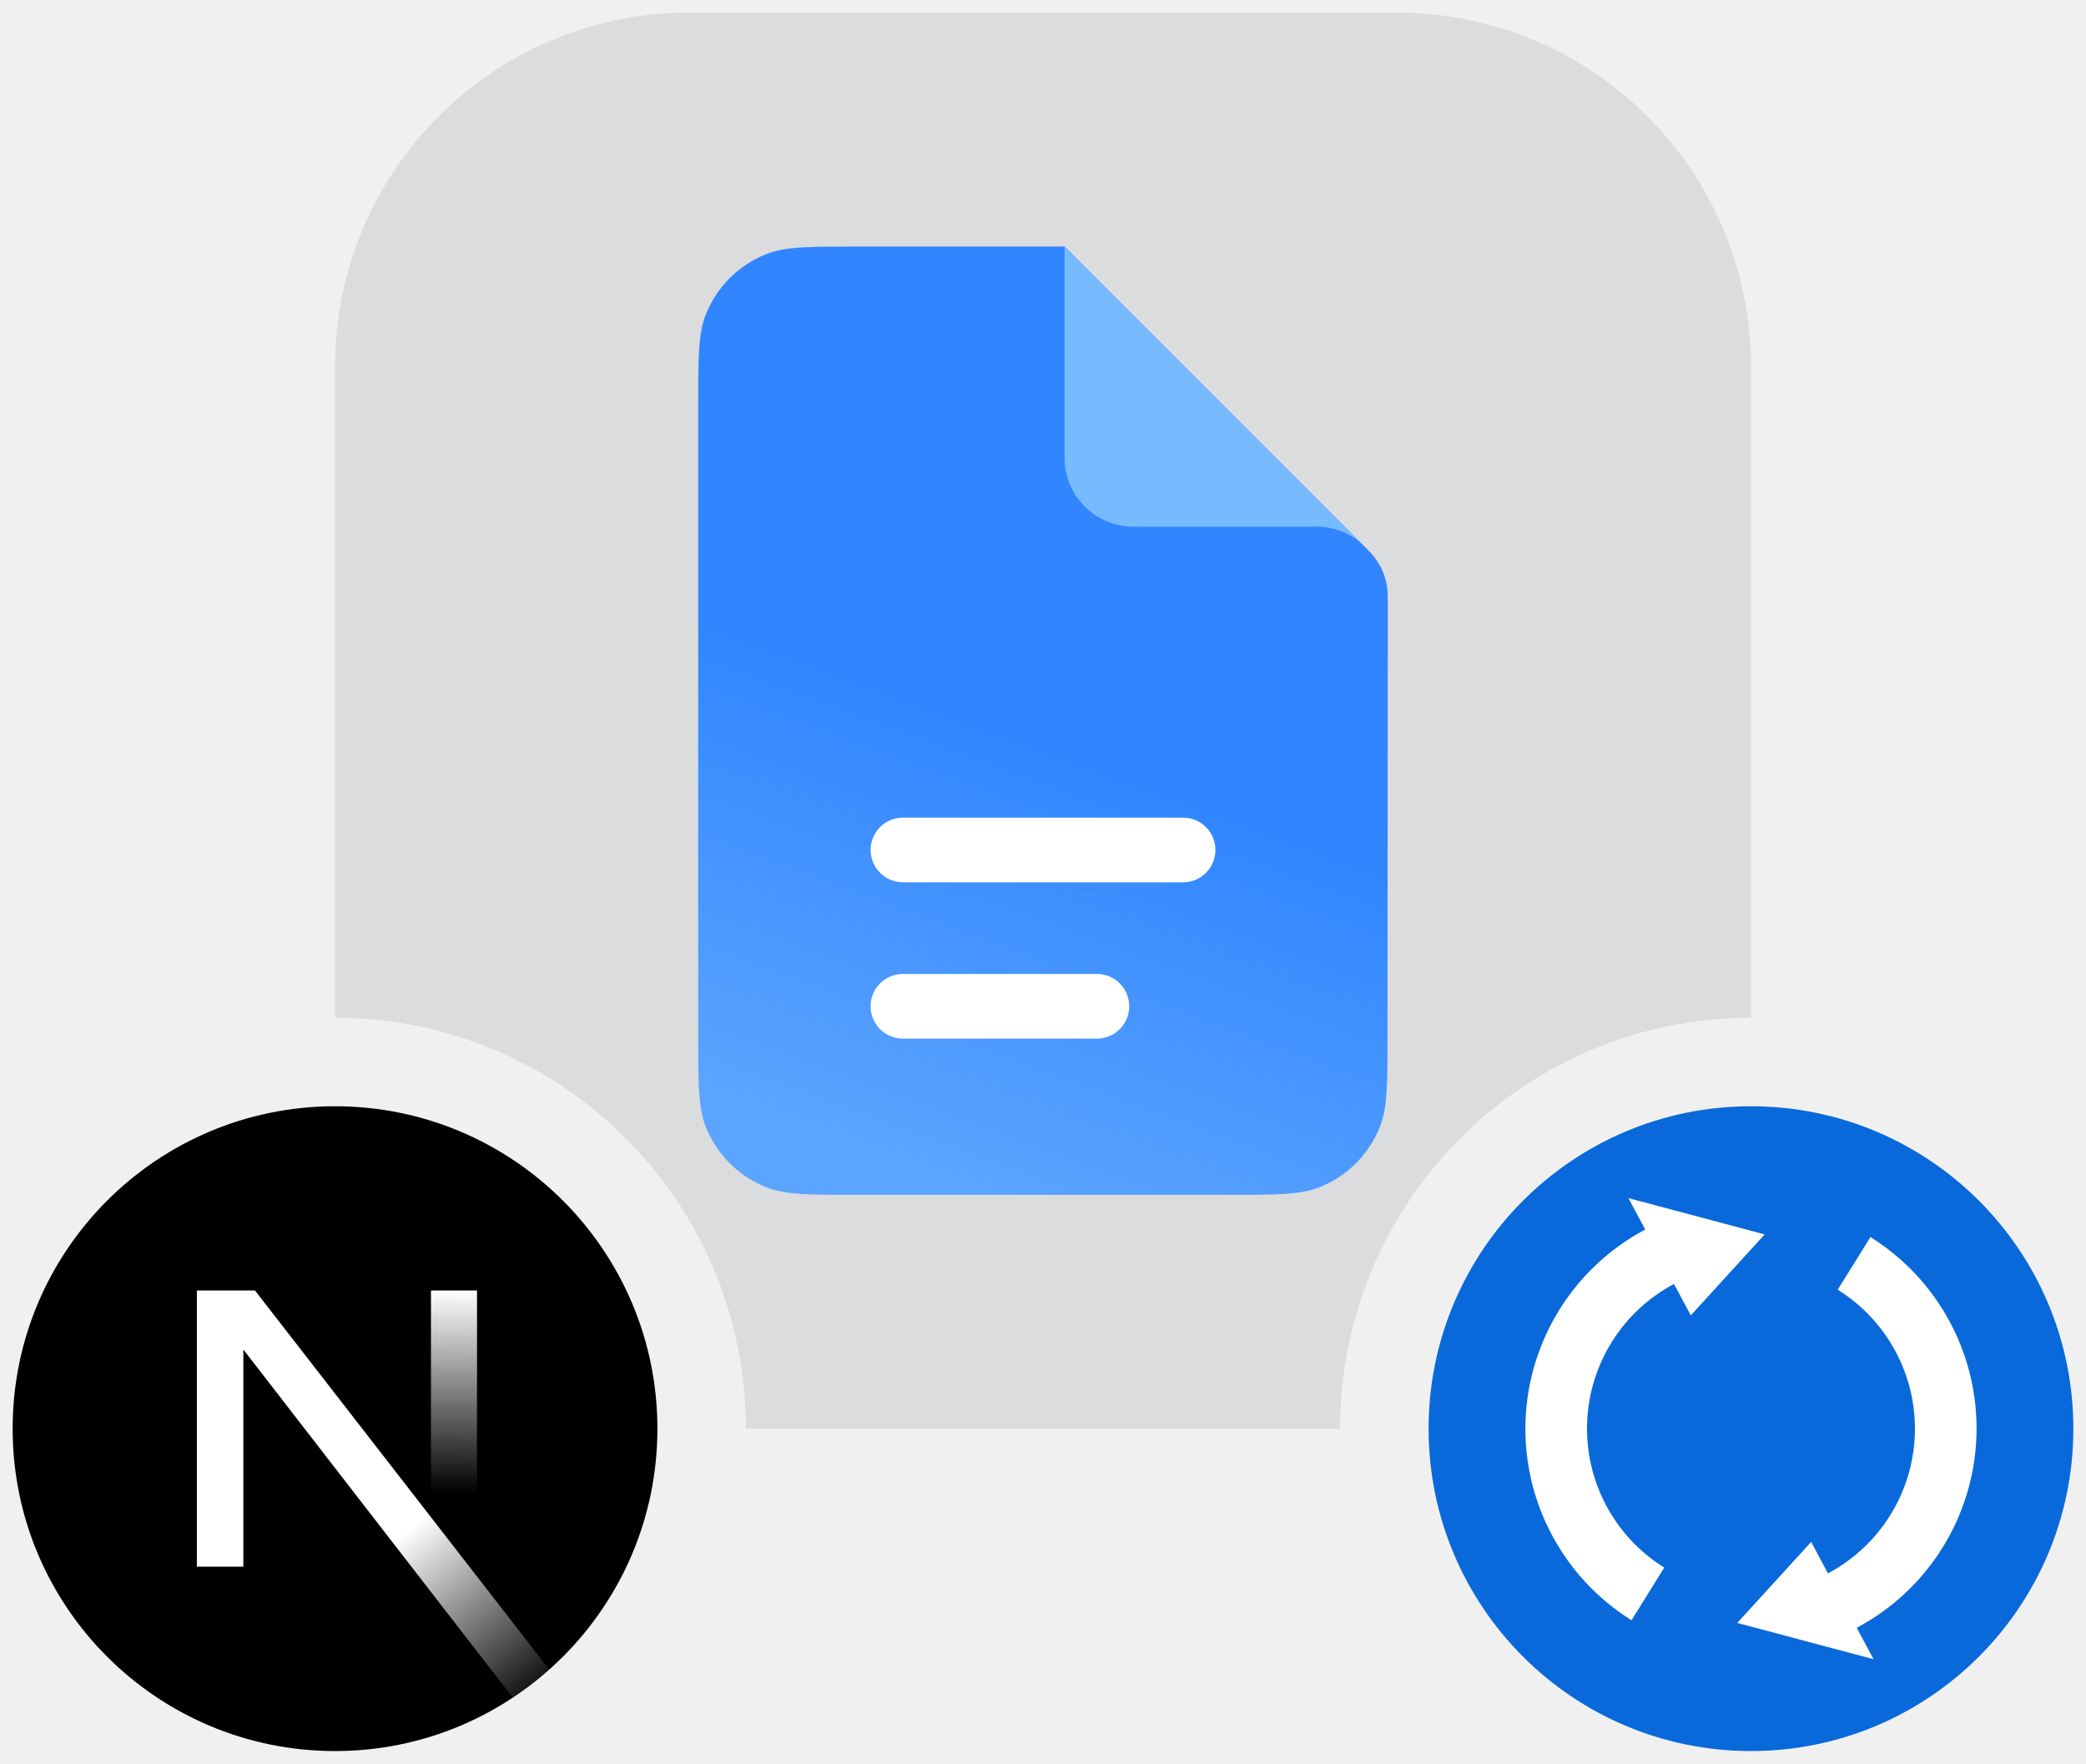
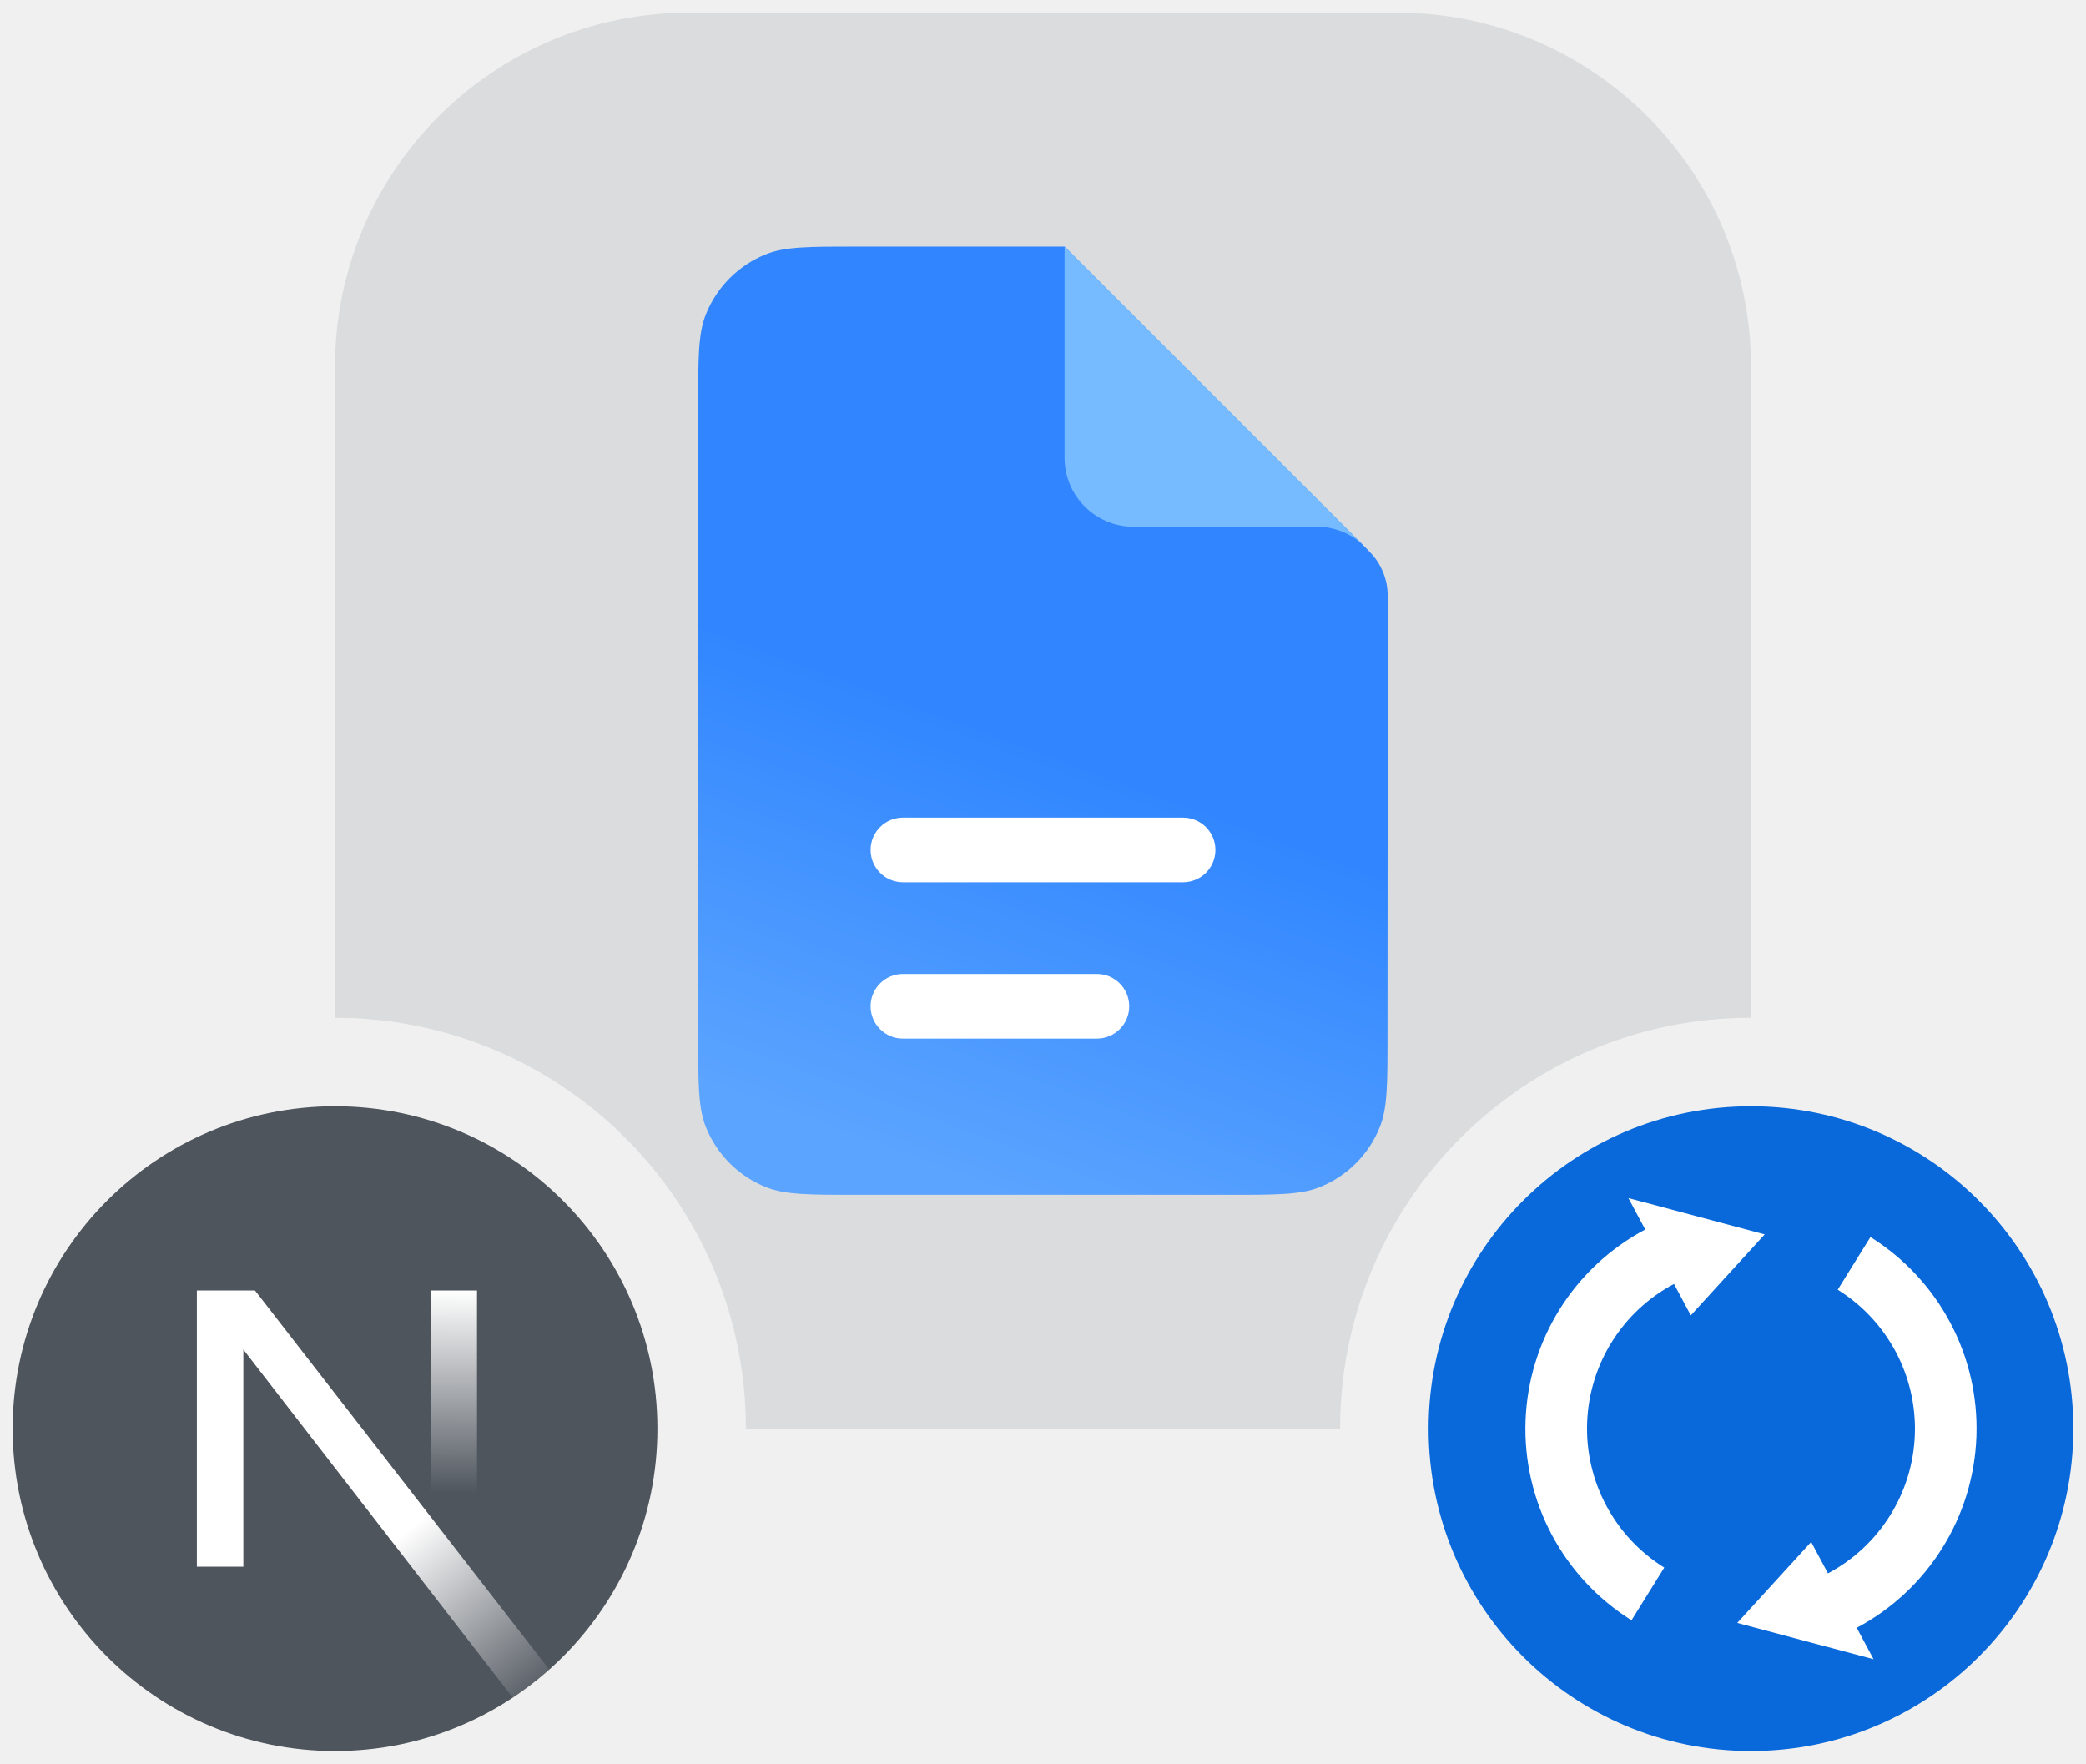
<svg xmlns="http://www.w3.org/2000/svg" viewBox="-53 -2 330 279" role="img">
  <defs>
    <clipPath id="ngd-c">
      <path d="M130.334 184H61.6c-8.944 0-13.415 0-16.962-1.404a20 20 0 0 1-11.233-11.234C32 167.815 32 163.343 32 154.4V37.6c0-8.944 0-13.415 1.405-16.962a20 20 0 0 1 11.233-11.233C48.185 8 52.657 8 61.6 8H100l54.793 54.793v0c1.661 1.661 2.492 2.491 3.13 3.43a11.99 11.99 0 0 1 1.862 4.501c.212 1.115.212 2.301.21 4.673-.035 48.919-.057 49.401-.058 78.968 0 8.966 0 13.45-1.405 16.997a20 20 0 0 1-11.233 11.233C143.752 184 139.279 184 130.334 184Z" transform="matrix(6.250228 0 0 6.250228 -200.007 -50.002)" />
    </clipPath>
    <linearGradient id="ngd-g" gradientUnits="userSpaceOnUse" x1="96" y1="59.3" x2="54.6" y2="171.3" gradientTransform="matrix(6.250228 0 0 6.250228 -200.007 -50.002)">
      <stop offset=".33" stop-color="#3186FF" />
      <stop offset="1" stop-color="#5BA4FF" />
    </linearGradient>
    <clipPath id="ngd-l-d">
      <circle cx="90" cy="90" r="84" />
    </clipPath>
    <linearGradient id="ngd-l-a" gradientUnits="userSpaceOnUse" x1="109" y1="116.5" x2="144.5" y2="160.5">
      <stop stop-color="#fff" />
      <stop offset="1" stop-color="#fff" stop-opacity="0" />
    </linearGradient>
    <linearGradient id="ngd-l-b" gradientUnits="userSpaceOnUse" x1="121" y1="54" x2="120.8" y2="106.9">
      <stop stop-color="#fff" />
      <stop offset="1" stop-color="#fff" stop-opacity="0" />
    </linearGradient>
    <mask id="ngd-m" maskUnits="userSpaceOnUse" x="-53" y="-2" width="330" height="279">
      <rect x="-53" y="-2" width="330" height="279" fill="#fff" />
      <circle cx="224.00" cy="224.00" r="65" />
      <circle cx="0.00" cy="224.00" r="65" />
    </mask>
  </defs>
  <g mask="url(#ngd-m)">
    <rect width="224" height="224" rx="56" fill="#9AA0A6" fill-opacity=".25" />
    <g transform="translate(57.453 37.000) scale(0.13637)">
      <g clip-path="url(#ngd-c)">
        <rect width="800" height="1100" fill="url(#ngd-g)" />
      </g>
      <path d="M768.7 343.7a80 80 0 0 0-56.2-18.7H505a80 80 0 0 1-80-80V0Z" fill="#76BBFF" />
      <rect x="200" y="662.5" width="400" height="75" rx="37.5" fill="#fff" />
      <rect x="200" y="843.8" width="300" height="75" rx="37.5" fill="#fff" />
    </g>
  </g>
  <g transform="translate(173 173)">
    <circle cx="51" cy="51" r="51" fill="#0969DA" />
    <g transform="translate(51 51) scale(0.7) translate(-51 -51)">
      <g fill="#fff" transform="translate(-137 -137)">
        <path d="M161.0 231.3A51.0 51.0 0 0 1 164.1 143.0L160.3 135.9L191.1 144.1L174.4 162.4L170.6 155.3A37.0 37.0 0 0 0 168.4 219.4Z" />
        <path d="M215.0 144.7A51.0 51.0 0 0 1 211.9 233.0L215.7 240.1L184.9 231.9L201.6 213.6L205.4 220.7A37.0 37.0 0 0 0 207.6 156.6Z" />
      </g>
    </g>
  </g>
  <g transform="translate(-51 173)">
-     <circle cx="51" cy="51" r="51" fill="#000" />
+     <circle cx="51" cy="51" r="51" fill="#3D444D" fill-opacity="0.9" />
    <g transform="translate(-3.64 -3.64) scale(.6071)">
      <g clip-path="url(#ngd-l-d)">
        <path d="M149.508 157.52 69.142 54H54v71.97h12.114V69.384L140 164.845a90 90 0 0 0 9.508-7.325Z" fill="url(#ngd-l-a)" />
        <rect x="115" y="54" width="12" height="72" fill="url(#ngd-l-b)" />
      </g>
    </g>
  </g>
</svg>
